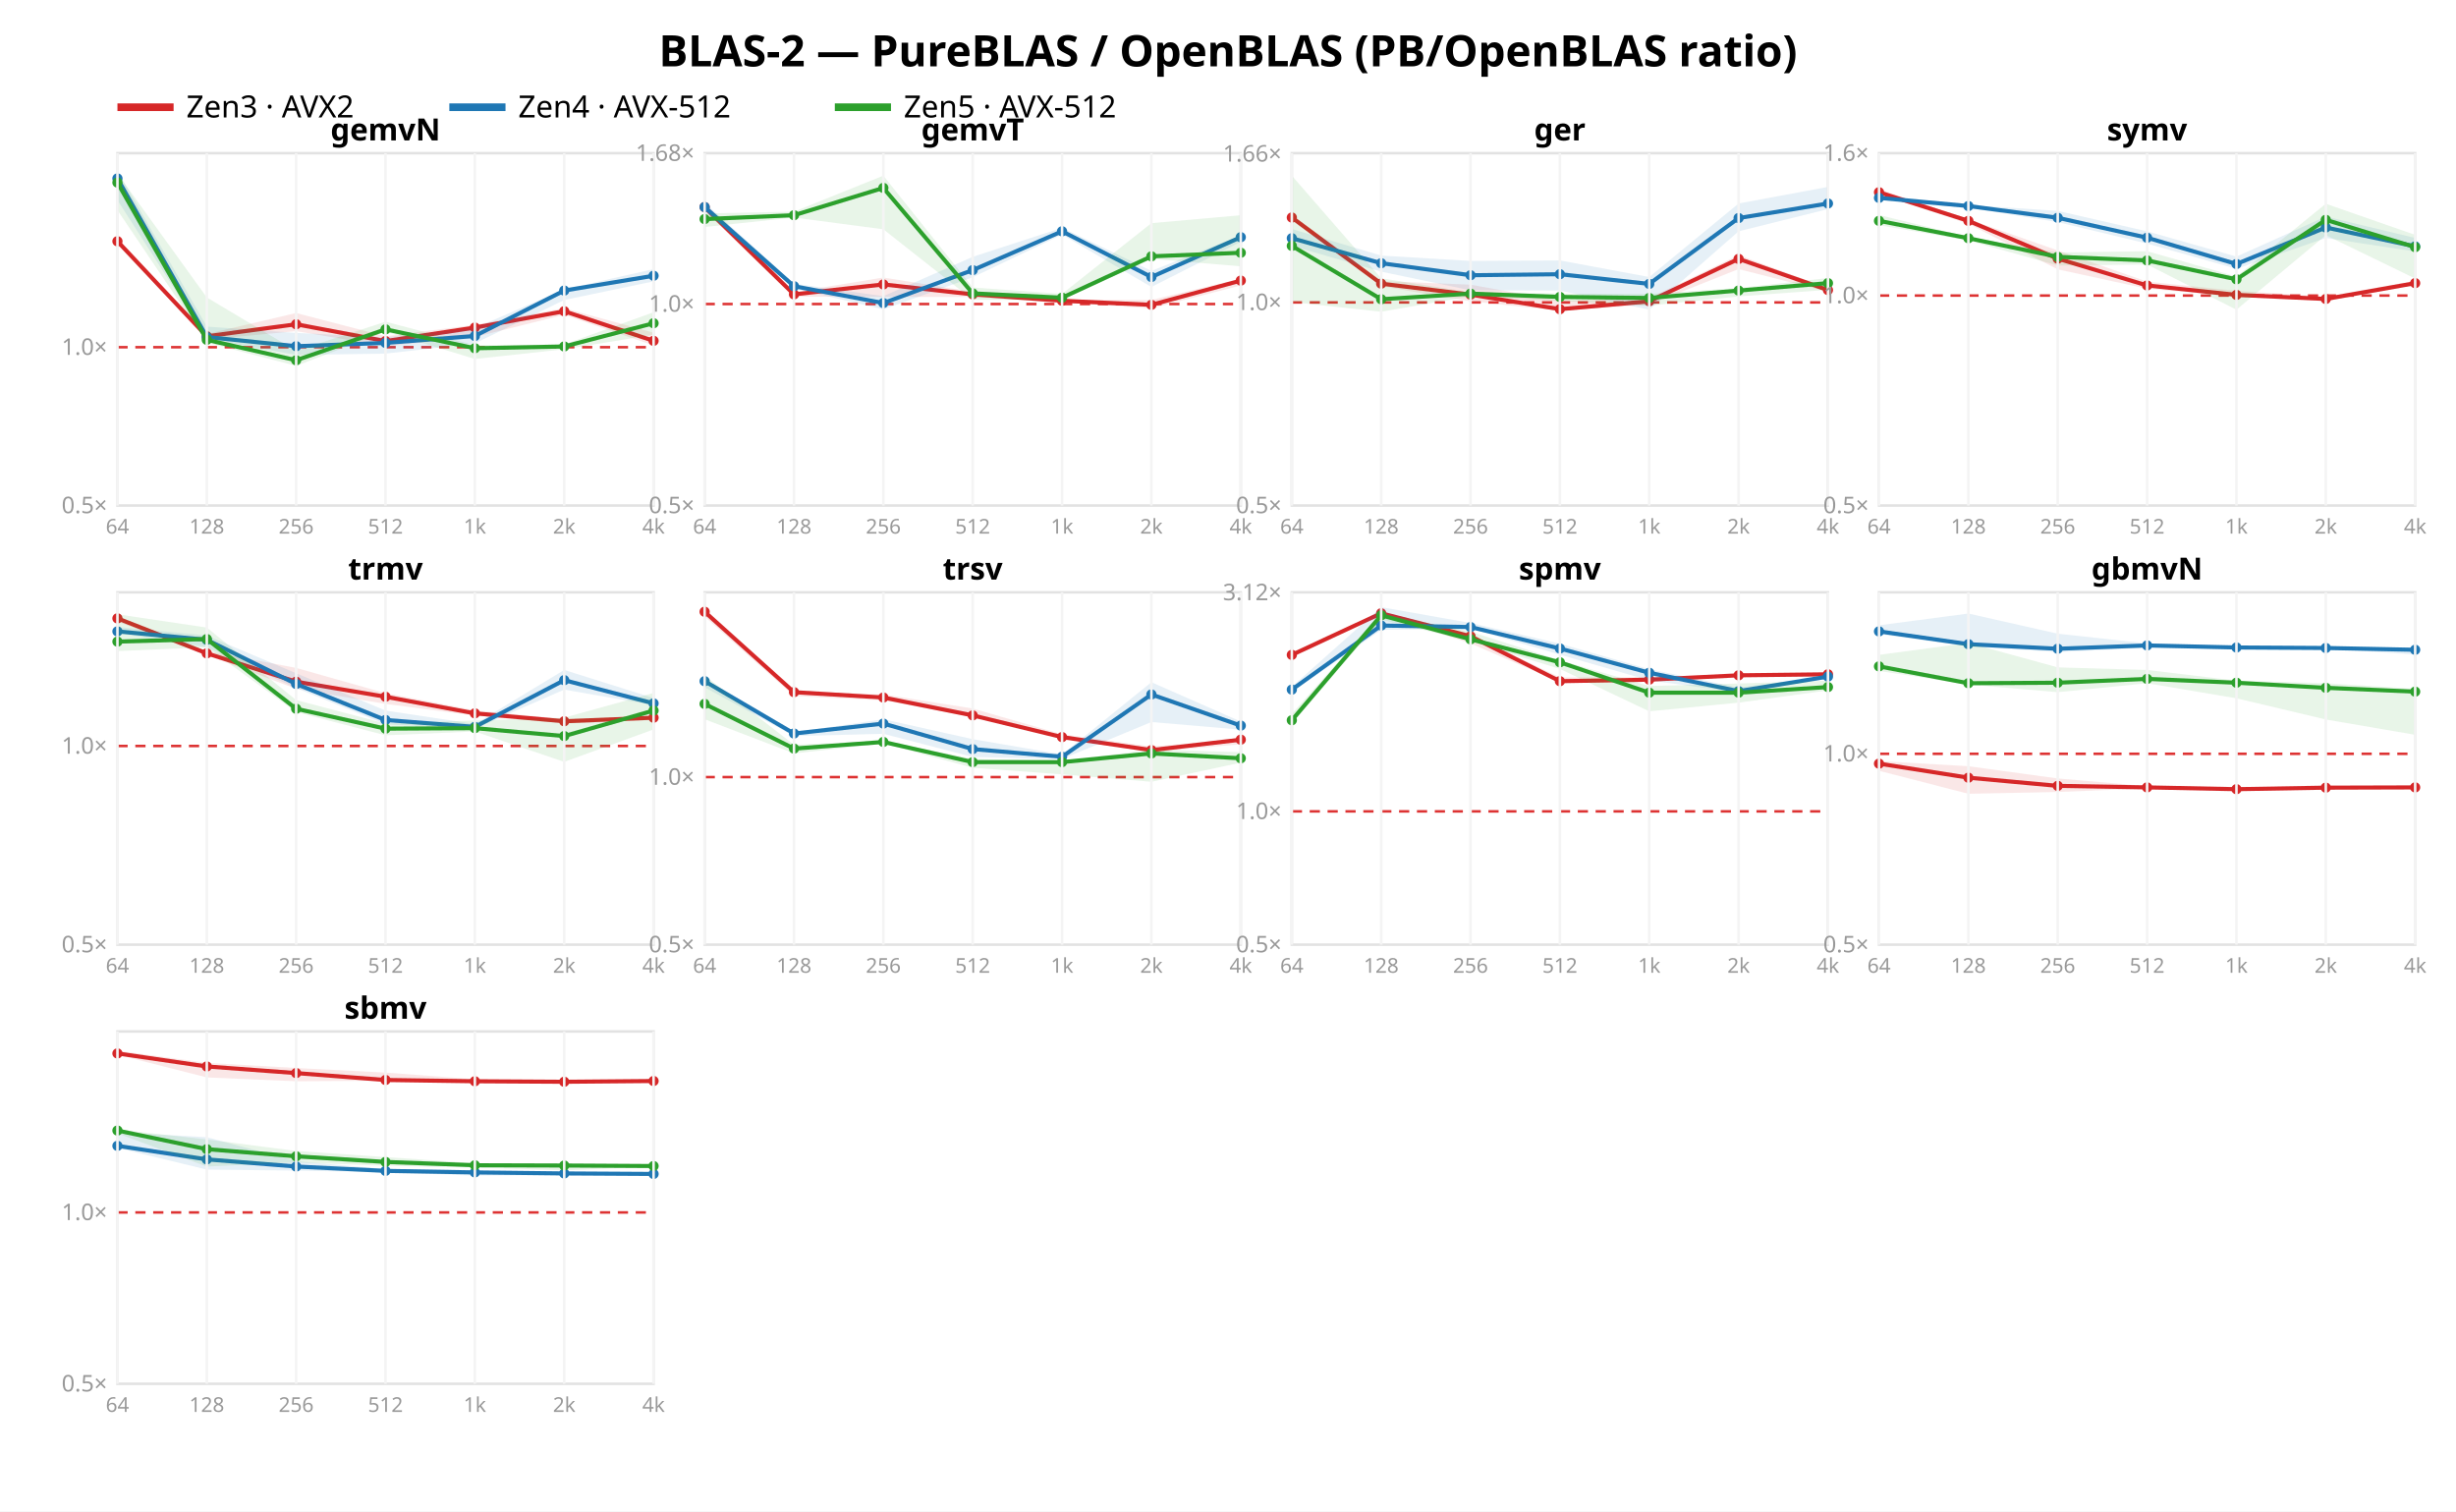
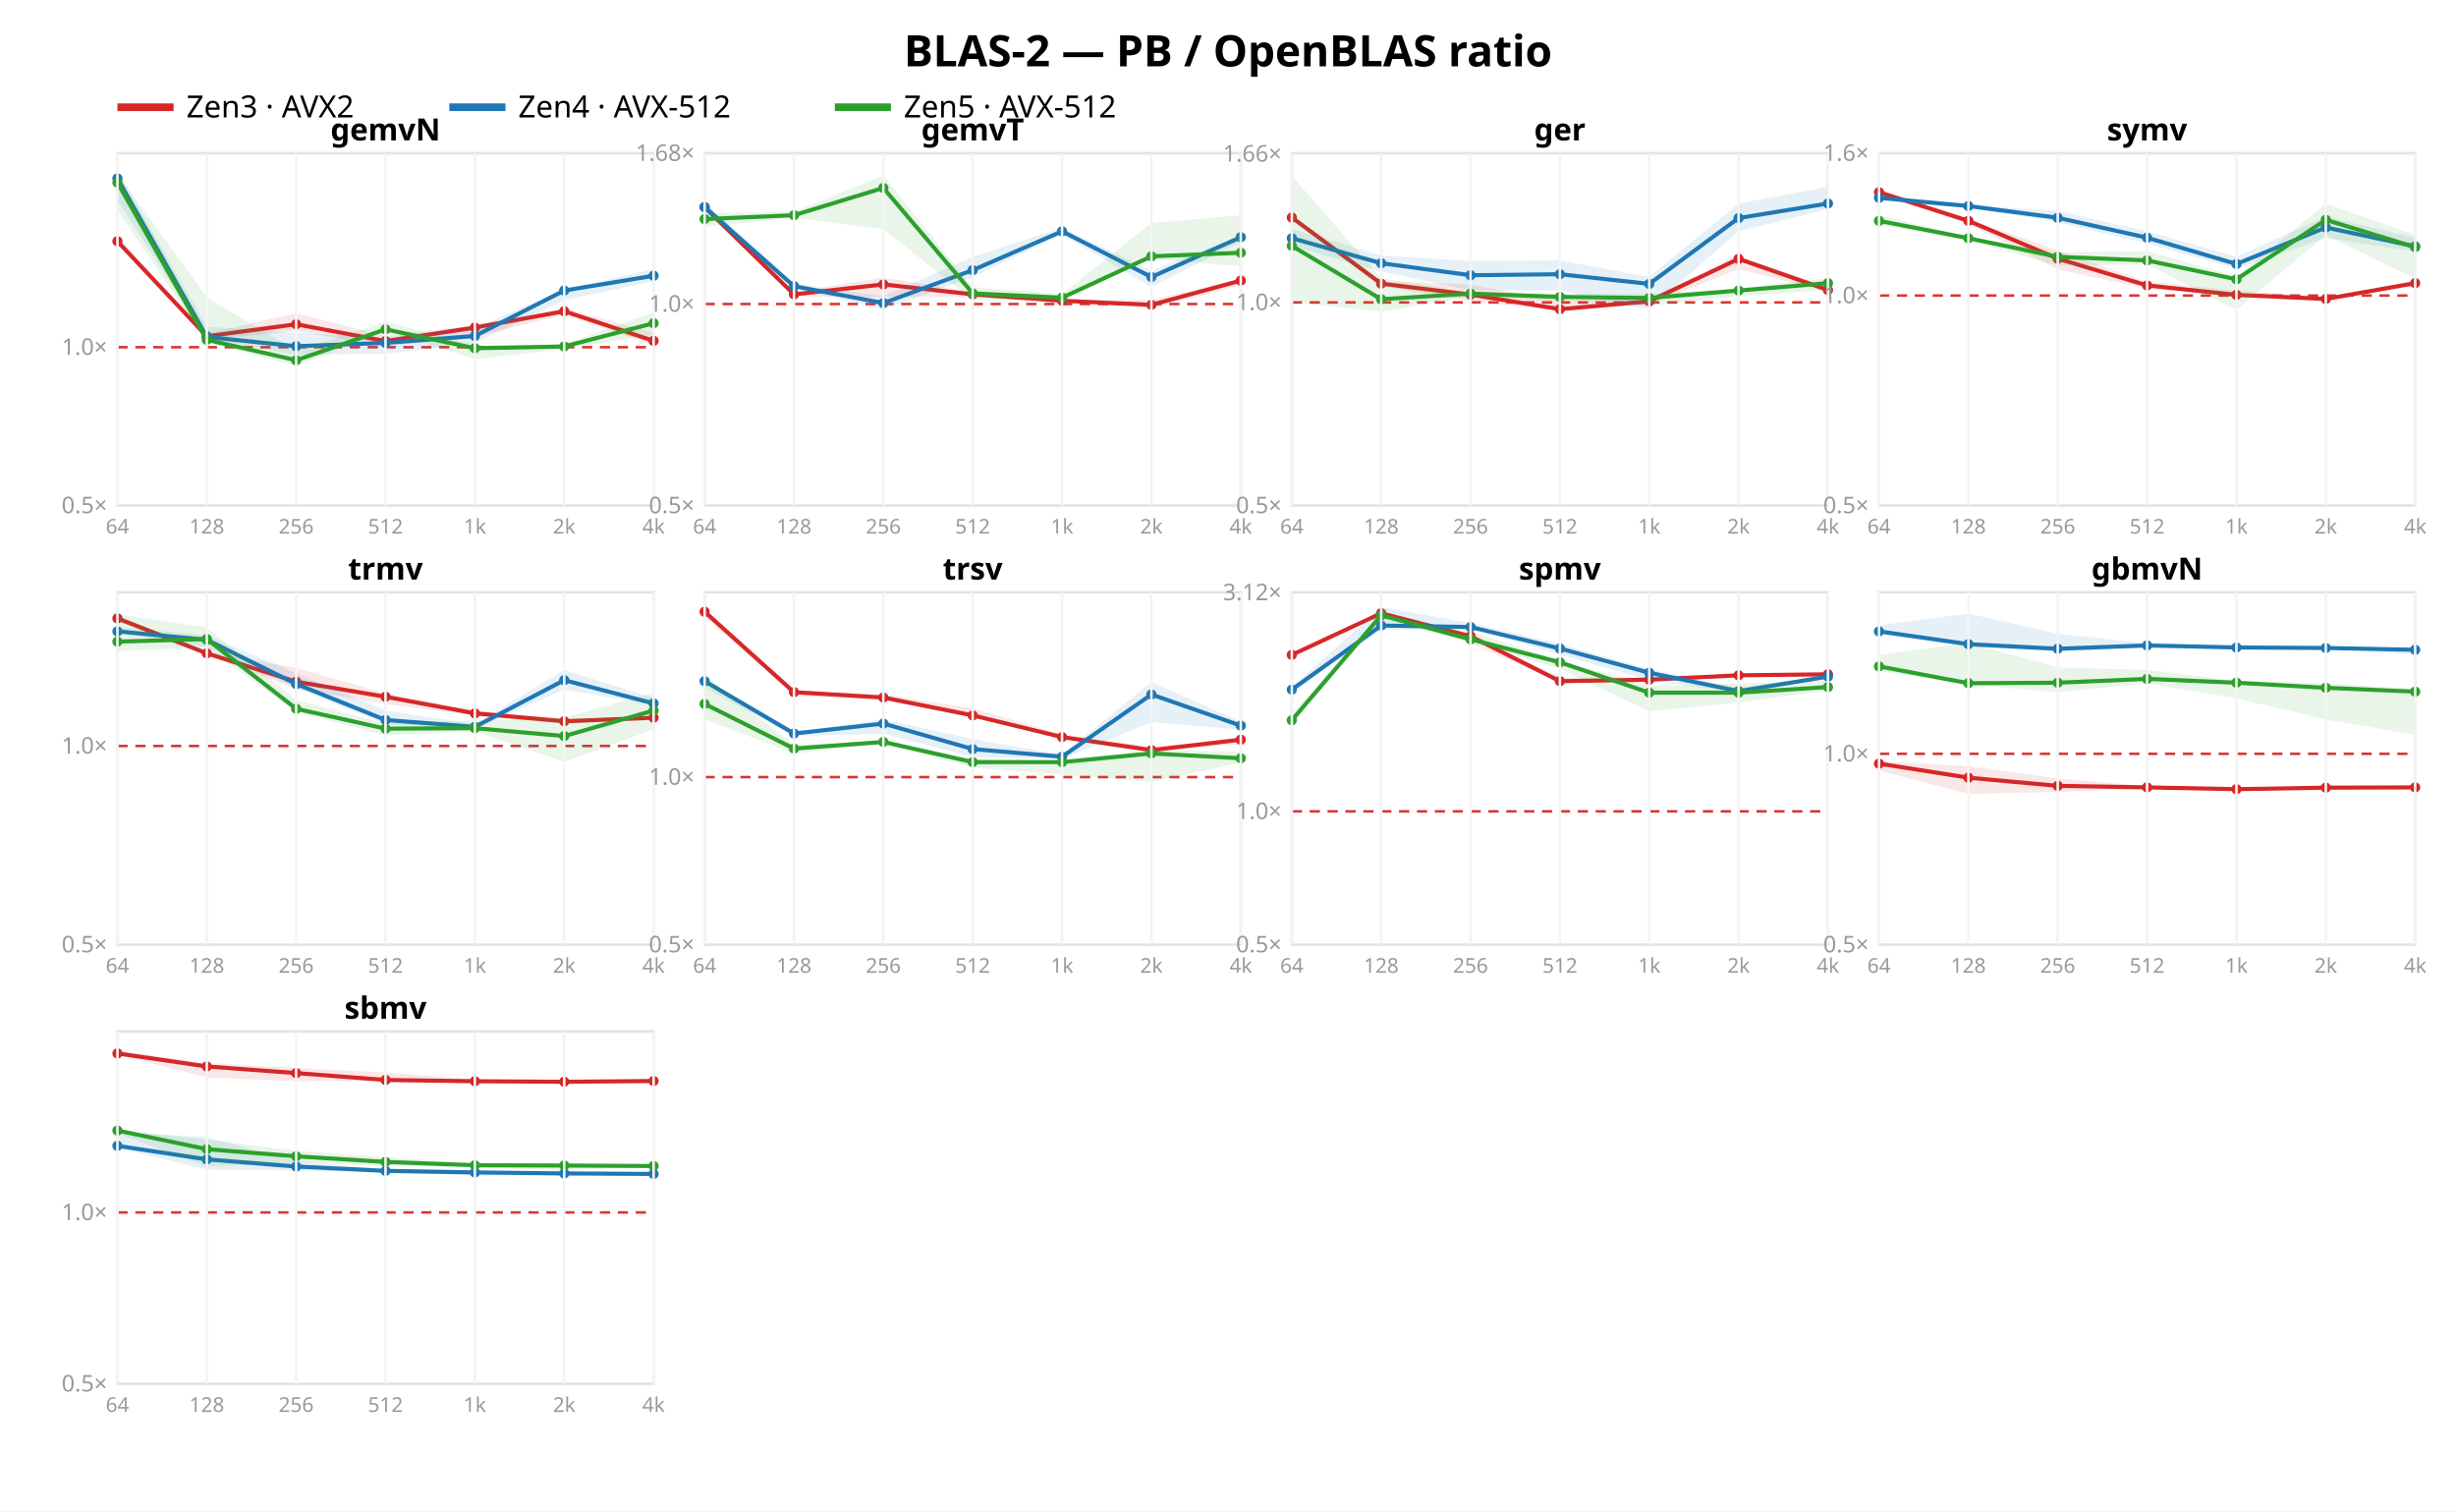
<svg xmlns="http://www.w3.org/2000/svg" width="962" height="592" font-family="sans-serif">
  <rect width="962" height="592" fill="white" />
-   <text x="481.0" y="26" text-anchor="middle" font-size="17" font-weight="bold">BLAS-2 — PureBLAS / OpenBLAS (PB/OpenBLAS ratio)</text>
+   <text x="481.0" y="26" text-anchor="middle" font-size="17" font-weight="bold">BLAS-2 — PB / OpenBLAS ratio</text>
  <line x1="46" y1="42" x2="68" y2="42" stroke="#d62728" stroke-width="3" />
  <text x="73" y="46" font-size="12">Zen3 · AVX2</text>
  <line x1="176" y1="42" x2="198" y2="42" stroke="#1f77b4" stroke-width="3" />
  <text x="203" y="46" font-size="12">Zen4 · AVX-512</text>
  <line x1="327" y1="42" x2="349" y2="42" stroke="#2ca02c" stroke-width="3" />
  <text x="354" y="46" font-size="12">Zen5 · AVX-512</text>
  <rect x="46" y="60" width="210" height="138" fill="none" stroke="#e2e2e2" />
  <line x1="46" y1="135.992" x2="256" y2="135.992" stroke="#d33" stroke-dasharray="4 3" />
  <text x="42" y="201.0" text-anchor="end" font-size="9" fill="#999">0.5×</text>
  <text x="42" y="138.992" text-anchor="end" font-size="9" fill="#999">1.0×</text>
  <polygon points="46.0,93.3 81.0,130.8 116.0,122.6 151.0,131.7 186.0,127.2 221.0,120.7 256.0,130.3 256.0,135.3 221.0,123.3 186.0,132.0 151.0,135.6 116.0,129.7 81.0,133.0 46.0,95.3" fill="#d62728" opacity="0.11" />
  <polyline points="46.0,94.5 81.0,131.7 116.0,127.0 151.0,133.6 186.0,128.3 221.0,121.9 256.0,133.5" fill="none" stroke="#d62728" stroke-width="1.6" />
  <circle cx="46.0" cy="94.5" r="2" fill="#d62728" />
  <circle cx="81.0" cy="131.7" r="2" fill="#d62728" />
  <circle cx="116.0" cy="127.0" r="2" fill="#d62728" />
  <circle cx="151.0" cy="133.6" r="2" fill="#d62728" />
  <circle cx="186.0" cy="128.3" r="2" fill="#d62728" />
  <circle cx="221.0" cy="121.9" r="2" fill="#d62728" />
  <circle cx="256.0" cy="133.5" r="2" fill="#d62728" />
  <polygon points="46.0,66.9 81.0,127.9 116.0,130.4 151.0,132.1 186.0,128.5 221.0,113.3 256.0,105.4 256.0,110.2 221.0,117.5 186.0,134.5 151.0,138.5 116.0,139.0 81.0,132.8 46.0,78.4" fill="#1f77b4" opacity="0.11" />
  <polyline points="46.0,69.9 81.0,132.0 116.0,135.6 151.0,134.3 186.0,131.6 221.0,113.8 256.0,108.0" fill="none" stroke="#1f77b4" stroke-width="1.6" />
  <circle cx="46.0" cy="69.9" r="2" fill="#1f77b4" />
  <circle cx="81.0" cy="132.0" r="2" fill="#1f77b4" />
  <circle cx="116.0" cy="135.6" r="2" fill="#1f77b4" />
  <circle cx="151.0" cy="134.3" r="2" fill="#1f77b4" />
  <circle cx="186.0" cy="131.6" r="2" fill="#1f77b4" />
  <circle cx="221.0" cy="113.8" r="2" fill="#1f77b4" />
  <circle cx="256.0" cy="108.0" r="2" fill="#1f77b4" />
  <polygon points="46.0,68.0 81.0,116.5 116.0,137.4 151.0,126.0 186.0,135.2 221.0,134.9 256.0,122.3 256.0,131.1 221.0,136.8 186.0,140.6 151.0,129.9 116.0,143.3 81.0,134.2 46.0,82.3" fill="#2ca02c" opacity="0.11" />
  <polyline points="46.0,71.5 81.0,133.1 116.0,141.1 151.0,129.0 186.0,136.4 221.0,135.7 256.0,126.6" fill="none" stroke="#2ca02c" stroke-width="1.6" />
  <circle cx="46.0" cy="71.5" r="2" fill="#2ca02c" />
  <circle cx="81.0" cy="133.1" r="2" fill="#2ca02c" />
  <circle cx="116.0" cy="141.1" r="2" fill="#2ca02c" />
  <circle cx="151.0" cy="129.0" r="2" fill="#2ca02c" />
  <circle cx="186.0" cy="136.4" r="2" fill="#2ca02c" />
  <circle cx="221.0" cy="135.7" r="2" fill="#2ca02c" />
  <circle cx="256.0" cy="126.6" r="2" fill="#2ca02c" />
  <text x="151.0" y="55" text-anchor="middle" font-size="12" font-weight="bold">gemvN</text>
  <line x1="46.0" y1="60" x2="46.0" y2="198" stroke="#f4f4f4" />
  <text x="46.0" y="209" text-anchor="middle" font-size="8" fill="#999">64</text>
  <line x1="81.0" y1="60" x2="81.0" y2="198" stroke="#f4f4f4" />
  <text x="81.0" y="209" text-anchor="middle" font-size="8" fill="#999">128</text>
  <line x1="116.0" y1="60" x2="116.0" y2="198" stroke="#f4f4f4" />
  <text x="116.0" y="209" text-anchor="middle" font-size="8" fill="#999">256</text>
  <line x1="151.0" y1="60" x2="151.0" y2="198" stroke="#f4f4f4" />
  <text x="151.0" y="209" text-anchor="middle" font-size="8" fill="#999">512</text>
  <line x1="186.0" y1="60" x2="186.0" y2="198" stroke="#f4f4f4" />
  <text x="186.0" y="209" text-anchor="middle" font-size="8" fill="#999">1k</text>
  <line x1="221.0" y1="60" x2="221.0" y2="198" stroke="#f4f4f4" />
  <text x="221.0" y="209" text-anchor="middle" font-size="8" fill="#999">2k</text>
  <line x1="256.0" y1="60" x2="256.0" y2="198" stroke="#f4f4f4" />
  <text x="256.0" y="209" text-anchor="middle" font-size="8" fill="#999">4k</text>
  <rect x="276" y="60" width="210" height="138" fill="none" stroke="#e2e2e2" />
  <line x1="276" y1="119.08" x2="486" y2="119.08" stroke="#d33" stroke-dasharray="4 3" />
  <text x="272" y="201.0" text-anchor="end" font-size="9" fill="#999">0.5×</text>
  <text x="272" y="122.08" text-anchor="end" font-size="9" fill="#999">1.0×</text>
  <text x="272" y="63.012" text-anchor="end" font-size="9" fill="#999">1.68×</text>
  <polygon points="276.0,80.1 311.0,114.4 346.0,108.7 381.0,114.3 416.0,117.4 451.0,117.5 486.0,109.1 486.0,111.8 451.0,120.8 416.0,118.4 381.0,116.3 346.0,116.3 311.0,116.2 276.0,82.6" fill="#d62728" opacity="0.11" />
  <polyline points="276.0,81.1 311.0,115.3 346.0,111.4 381.0,115.3 416.0,117.8 451.0,119.4 486.0,109.9" fill="none" stroke="#d62728" stroke-width="1.6" />
  <circle cx="276.0" cy="81.1" r="2" fill="#d62728" />
  <circle cx="311.0" cy="115.3" r="2" fill="#d62728" />
  <circle cx="346.0" cy="111.4" r="2" fill="#d62728" />
  <circle cx="381.0" cy="115.3" r="2" fill="#d62728" />
  <circle cx="416.0" cy="117.8" r="2" fill="#d62728" />
  <circle cx="451.0" cy="119.4" r="2" fill="#d62728" />
  <circle cx="486.0" cy="109.9" r="2" fill="#d62728" />
  <polygon points="276.0,79.4 311.0,111.1 346.0,116.0 381.0,100.6 416.0,89.2 451.0,106.1 486.0,92.2 486.0,94.7 451.0,112.4 416.0,91.9 381.0,108.6 346.0,121.2 311.0,112.9 276.0,83.0" fill="#1f77b4" opacity="0.11" />
  <polyline points="276.0,81.1 311.0,112.1 346.0,118.7 381.0,105.8 416.0,90.6 451.0,108.5 486.0,92.9" fill="none" stroke="#1f77b4" stroke-width="1.6" />
  <circle cx="276.0" cy="81.1" r="2" fill="#1f77b4" />
  <circle cx="311.0" cy="112.1" r="2" fill="#1f77b4" />
  <circle cx="346.0" cy="118.7" r="2" fill="#1f77b4" />
  <circle cx="381.0" cy="105.8" r="2" fill="#1f77b4" />
  <circle cx="416.0" cy="90.6" r="2" fill="#1f77b4" />
  <circle cx="451.0" cy="108.5" r="2" fill="#1f77b4" />
  <circle cx="486.0" cy="92.9" r="2" fill="#1f77b4" />
  <polygon points="276.0,83.6 311.0,82.9 346.0,68.8 381.0,112.6 416.0,115.1 451.0,87.4 486.0,84.3 486.0,104.3 451.0,101.4 416.0,117.5 381.0,117.4 346.0,89.8 311.0,85.2 276.0,88.9" fill="#2ca02c" opacity="0.11" />
  <polyline points="276.0,85.8 311.0,84.3 346.0,73.6 381.0,114.9 416.0,116.6 451.0,100.4 486.0,99.0" fill="none" stroke="#2ca02c" stroke-width="1.6" />
  <circle cx="276.0" cy="85.8" r="2" fill="#2ca02c" />
  <circle cx="311.0" cy="84.3" r="2" fill="#2ca02c" />
  <circle cx="346.0" cy="73.6" r="2" fill="#2ca02c" />
  <circle cx="381.0" cy="114.9" r="2" fill="#2ca02c" />
  <circle cx="416.0" cy="116.6" r="2" fill="#2ca02c" />
  <circle cx="451.0" cy="100.4" r="2" fill="#2ca02c" />
  <circle cx="486.0" cy="99.0" r="2" fill="#2ca02c" />
  <text x="381.0" y="55" text-anchor="middle" font-size="12" font-weight="bold">gemvT</text>
  <line x1="276.0" y1="60" x2="276.0" y2="198" stroke="#f4f4f4" />
  <text x="276.0" y="209" text-anchor="middle" font-size="8" fill="#999">64</text>
  <line x1="311.0" y1="60" x2="311.0" y2="198" stroke="#f4f4f4" />
  <text x="311.0" y="209" text-anchor="middle" font-size="8" fill="#999">128</text>
  <line x1="346.0" y1="60" x2="346.0" y2="198" stroke="#f4f4f4" />
  <text x="346.0" y="209" text-anchor="middle" font-size="8" fill="#999">256</text>
  <line x1="381.0" y1="60" x2="381.0" y2="198" stroke="#f4f4f4" />
  <text x="381.0" y="209" text-anchor="middle" font-size="8" fill="#999">512</text>
  <line x1="416.0" y1="60" x2="416.0" y2="198" stroke="#f4f4f4" />
  <text x="416.0" y="209" text-anchor="middle" font-size="8" fill="#999">1k</text>
  <line x1="451.0" y1="60" x2="451.0" y2="198" stroke="#f4f4f4" />
  <text x="451.0" y="209" text-anchor="middle" font-size="8" fill="#999">2k</text>
  <line x1="486.0" y1="60" x2="486.0" y2="198" stroke="#f4f4f4" />
  <text x="486.0" y="209" text-anchor="middle" font-size="8" fill="#999">4k</text>
  <rect x="506" y="60" width="210" height="138" fill="none" stroke="#e2e2e2" />
  <line x1="506" y1="118.452" x2="716" y2="118.452" stroke="#d33" stroke-dasharray="4 3" />
  <text x="502" y="201.0" text-anchor="end" font-size="9" fill="#999">0.5×</text>
  <text x="502" y="121.452" text-anchor="end" font-size="9" fill="#999">1.0×</text>
  <text x="502" y="63.287" text-anchor="end" font-size="9" fill="#999">1.66×</text>
  <polygon points="506.0,84.1 541.0,110.1 576.0,111.5 611.0,117.8 646.0,116.8 681.0,99.9 716.0,112.8 716.0,114.3 681.0,105.4 646.0,119.3 611.0,121.7 576.0,118.0 541.0,112.1 506.0,85.9" fill="#d62728" opacity="0.11" />
  <polyline points="506.0,85.2 541.0,111.1 576.0,115.4 611.0,121.1 646.0,118.0 681.0,101.4 716.0,113.6" fill="none" stroke="#d62728" stroke-width="1.6" />
  <circle cx="506.0" cy="85.2" r="2" fill="#d62728" />
  <circle cx="541.0" cy="111.1" r="2" fill="#d62728" />
  <circle cx="576.0" cy="115.4" r="2" fill="#d62728" />
  <circle cx="611.0" cy="121.1" r="2" fill="#d62728" />
  <circle cx="646.0" cy="118.0" r="2" fill="#d62728" />
  <circle cx="681.0" cy="101.4" r="2" fill="#d62728" />
  <circle cx="716.0" cy="113.6" r="2" fill="#d62728" />
  <polygon points="506.0,89.7 541.0,100.1 576.0,102.2 611.0,102.0 646.0,108.5 681.0,79.7 716.0,73.2 716.0,81.9 681.0,90.6 646.0,121.3 611.0,113.8 576.0,113.7 541.0,106.4 506.0,96.3" fill="#1f77b4" opacity="0.11" />
  <polyline points="506.0,93.3 541.0,103.1 576.0,107.8 611.0,107.4 646.0,111.2 681.0,85.4 716.0,79.7" fill="none" stroke="#1f77b4" stroke-width="1.6" />
  <circle cx="506.0" cy="93.3" r="2" fill="#1f77b4" />
  <circle cx="541.0" cy="103.1" r="2" fill="#1f77b4" />
  <circle cx="576.0" cy="107.8" r="2" fill="#1f77b4" />
  <circle cx="611.0" cy="107.4" r="2" fill="#1f77b4" />
  <circle cx="646.0" cy="111.2" r="2" fill="#1f77b4" />
  <circle cx="681.0" cy="85.4" r="2" fill="#1f77b4" />
  <circle cx="716.0" cy="79.7" r="2" fill="#1f77b4" />
  <polygon points="506.0,68.8 541.0,109.0 576.0,114.5 611.0,115.0 646.0,115.1 681.0,112.8 716.0,108.9 716.0,113.5 681.0,116.1 646.0,119.7 611.0,117.9 576.0,116.0 541.0,122.1 506.0,118.3" fill="#2ca02c" opacity="0.11" />
  <polyline points="506.0,96.3 541.0,117.2 576.0,115.0 611.0,116.3 646.0,116.7 681.0,113.8 716.0,110.9" fill="none" stroke="#2ca02c" stroke-width="1.6" />
  <circle cx="506.0" cy="96.3" r="2" fill="#2ca02c" />
  <circle cx="541.0" cy="117.2" r="2" fill="#2ca02c" />
  <circle cx="576.0" cy="115.0" r="2" fill="#2ca02c" />
  <circle cx="611.0" cy="116.3" r="2" fill="#2ca02c" />
  <circle cx="646.0" cy="116.7" r="2" fill="#2ca02c" />
  <circle cx="681.0" cy="113.8" r="2" fill="#2ca02c" />
  <circle cx="716.0" cy="110.9" r="2" fill="#2ca02c" />
  <text x="611.0" y="55" text-anchor="middle" font-size="12" font-weight="bold">ger</text>
  <line x1="506.0" y1="60" x2="506.0" y2="198" stroke="#f4f4f4" />
  <text x="506.0" y="209" text-anchor="middle" font-size="8" fill="#999">64</text>
  <line x1="541.0" y1="60" x2="541.0" y2="198" stroke="#f4f4f4" />
  <text x="541.0" y="209" text-anchor="middle" font-size="8" fill="#999">128</text>
  <line x1="576.0" y1="60" x2="576.0" y2="198" stroke="#f4f4f4" />
  <text x="576.0" y="209" text-anchor="middle" font-size="8" fill="#999">256</text>
  <line x1="611.0" y1="60" x2="611.0" y2="198" stroke="#f4f4f4" />
  <text x="611.0" y="209" text-anchor="middle" font-size="8" fill="#999">512</text>
  <line x1="646.0" y1="60" x2="646.0" y2="198" stroke="#f4f4f4" />
  <text x="646.0" y="209" text-anchor="middle" font-size="8" fill="#999">1k</text>
  <line x1="681.0" y1="60" x2="681.0" y2="198" stroke="#f4f4f4" />
  <text x="681.0" y="209" text-anchor="middle" font-size="8" fill="#999">2k</text>
  <line x1="716.0" y1="60" x2="716.0" y2="198" stroke="#f4f4f4" />
  <text x="716.0" y="209" text-anchor="middle" font-size="8" fill="#999">4k</text>
  <rect x="736" y="60" width="210" height="138" fill="none" stroke="#e2e2e2" />
  <line x1="736" y1="115.763" x2="946" y2="115.763" stroke="#d33" stroke-dasharray="4 3" />
  <text x="732" y="201.0" text-anchor="end" font-size="9" fill="#999">0.5×</text>
  <text x="732" y="118.763" text-anchor="end" font-size="9" fill="#999">1.0×</text>
  <text x="732" y="63.0" text-anchor="end" font-size="9" fill="#999">1.6×</text>
  <polygon points="736.0,74.1 771.0,85.8 806.0,98.1 841.0,110.3 876.0,113.9 911.0,116.2 946.0,109.9 946.0,111.4 911.0,117.8 876.0,116.1 841.0,113.1 806.0,105.5 771.0,87.7 736.0,76.0" fill="#d62728" opacity="0.11" />
  <polyline points="736.0,75.3 771.0,86.5 806.0,101.3 841.0,111.8 876.0,115.5 911.0,117.1 946.0,110.9" fill="none" stroke="#d62728" stroke-width="1.6" />
  <circle cx="736.0" cy="75.3" r="2" fill="#d62728" />
  <circle cx="771.0" cy="86.5" r="2" fill="#d62728" />
  <circle cx="806.0" cy="101.3" r="2" fill="#d62728" />
  <circle cx="841.0" cy="111.8" r="2" fill="#d62728" />
  <circle cx="876.0" cy="115.5" r="2" fill="#d62728" />
  <circle cx="911.0" cy="117.1" r="2" fill="#d62728" />
  <circle cx="946.0" cy="110.9" r="2" fill="#d62728" />
  <polygon points="736.0,77.0 771.0,80.3 806.0,82.6 841.0,90.6 876.0,100.5 911.0,84.8 946.0,93.2 946.0,98.5 911.0,93.2 876.0,105.3 841.0,95.4 806.0,87.0 771.0,81.4 736.0,78.3" fill="#1f77b4" opacity="0.11" />
  <polyline points="736.0,77.5 771.0,80.7 806.0,85.3 841.0,93.1 876.0,103.4 911.0,89.1 946.0,96.5" fill="none" stroke="#1f77b4" stroke-width="1.6" />
  <circle cx="736.0" cy="77.5" r="2" fill="#1f77b4" />
  <circle cx="771.0" cy="80.7" r="2" fill="#1f77b4" />
  <circle cx="806.0" cy="85.3" r="2" fill="#1f77b4" />
  <circle cx="841.0" cy="93.1" r="2" fill="#1f77b4" />
  <circle cx="876.0" cy="103.4" r="2" fill="#1f77b4" />
  <circle cx="911.0" cy="89.1" r="2" fill="#1f77b4" />
  <circle cx="946.0" cy="96.5" r="2" fill="#1f77b4" />
  <polygon points="736.0,84.2 771.0,92.8 806.0,98.9 841.0,98.4 876.0,108.3 911.0,79.8 946.0,92.0 946.0,109.1 911.0,92.1 876.0,121.3 841.0,103.6 806.0,104.0 771.0,94.2 736.0,88.2" fill="#2ca02c" opacity="0.11" />
  <polyline points="736.0,86.5 771.0,93.3 806.0,100.6 841.0,102.0 876.0,109.4 911.0,86.1 946.0,96.8" fill="none" stroke="#2ca02c" stroke-width="1.6" />
  <circle cx="736.0" cy="86.5" r="2" fill="#2ca02c" />
  <circle cx="771.0" cy="93.3" r="2" fill="#2ca02c" />
  <circle cx="806.0" cy="100.6" r="2" fill="#2ca02c" />
  <circle cx="841.0" cy="102.0" r="2" fill="#2ca02c" />
  <circle cx="876.0" cy="109.4" r="2" fill="#2ca02c" />
  <circle cx="911.0" cy="86.1" r="2" fill="#2ca02c" />
  <circle cx="946.0" cy="96.8" r="2" fill="#2ca02c" />
  <text x="841.0" y="55" text-anchor="middle" font-size="12" font-weight="bold">symv</text>
  <line x1="736.0" y1="60" x2="736.0" y2="198" stroke="#f4f4f4" />
  <text x="736.0" y="209" text-anchor="middle" font-size="8" fill="#999">64</text>
  <line x1="771.0" y1="60" x2="771.0" y2="198" stroke="#f4f4f4" />
  <text x="771.0" y="209" text-anchor="middle" font-size="8" fill="#999">128</text>
  <line x1="806.0" y1="60" x2="806.0" y2="198" stroke="#f4f4f4" />
  <text x="806.0" y="209" text-anchor="middle" font-size="8" fill="#999">256</text>
  <line x1="841.0" y1="60" x2="841.0" y2="198" stroke="#f4f4f4" />
  <text x="841.0" y="209" text-anchor="middle" font-size="8" fill="#999">512</text>
  <line x1="876.0" y1="60" x2="876.0" y2="198" stroke="#f4f4f4" />
  <text x="876.0" y="209" text-anchor="middle" font-size="8" fill="#999">1k</text>
  <line x1="911.0" y1="60" x2="911.0" y2="198" stroke="#f4f4f4" />
  <text x="911.0" y="209" text-anchor="middle" font-size="8" fill="#999">2k</text>
  <line x1="946.0" y1="60" x2="946.0" y2="198" stroke="#f4f4f4" />
  <text x="946.0" y="209" text-anchor="middle" font-size="8" fill="#999">4k</text>
  <rect x="46" y="232" width="210" height="138" fill="none" stroke="#e2e2e2" />
  <line x1="46" y1="292.182" x2="256" y2="292.182" stroke="#d33" stroke-dasharray="4 3" />
  <text x="42" y="373.0" text-anchor="end" font-size="9" fill="#999">0.5×</text>
  <text x="42" y="295.182" text-anchor="end" font-size="9" fill="#999">1.0×</text>
  <polygon points="46.0,241.7 81.0,255.0 116.0,261.6 151.0,271.5 186.0,278.2 221.0,281.6 256.0,280.8 256.0,282.0 221.0,283.4 186.0,280.3 151.0,275.7 116.0,269.8 81.0,256.6 46.0,243.5" fill="#d62728" opacity="0.11" />
  <polyline points="46.0,242.2 81.0,255.9 116.0,267.0 151.0,272.9 186.0,279.4 221.0,282.5 256.0,281.1" fill="none" stroke="#d62728" stroke-width="1.6" />
  <circle cx="46.0" cy="242.2" r="2" fill="#d62728" />
  <circle cx="81.0" cy="255.9" r="2" fill="#d62728" />
  <circle cx="116.0" cy="267.0" r="2" fill="#d62728" />
  <circle cx="151.0" cy="272.9" r="2" fill="#d62728" />
  <circle cx="186.0" cy="279.4" r="2" fill="#d62728" />
  <circle cx="221.0" cy="282.5" r="2" fill="#d62728" />
  <circle cx="256.0" cy="281.1" r="2" fill="#d62728" />
  <polygon points="46.0,245.6 81.0,248.9 116.0,263.7 151.0,278.3 186.0,283.6 221.0,262.4 256.0,273.4 256.0,276.2 221.0,270.1 186.0,285.4 151.0,283.7 116.0,269.5 81.0,253.5 46.0,248.0" fill="#1f77b4" opacity="0.11" />
  <polyline points="46.0,247.3 81.0,250.6 116.0,267.9 151.0,282.0 186.0,284.7 221.0,266.4 256.0,275.5" fill="none" stroke="#1f77b4" stroke-width="1.6" />
  <circle cx="46.0" cy="247.3" r="2" fill="#1f77b4" />
  <circle cx="81.0" cy="250.6" r="2" fill="#1f77b4" />
  <circle cx="116.0" cy="267.9" r="2" fill="#1f77b4" />
  <circle cx="151.0" cy="282.0" r="2" fill="#1f77b4" />
  <circle cx="186.0" cy="284.7" r="2" fill="#1f77b4" />
  <circle cx="221.0" cy="266.4" r="2" fill="#1f77b4" />
  <circle cx="256.0" cy="275.5" r="2" fill="#1f77b4" />
  <polygon points="46.0,240.6 81.0,245.8 116.0,274.2 151.0,283.4 186.0,282.2 221.0,281.1 256.0,271.4 256.0,285.7 221.0,298.4 186.0,286.5 151.0,288.0 116.0,278.9 81.0,253.5 46.0,255.0" fill="#2ca02c" opacity="0.11" />
  <polyline points="46.0,251.3 81.0,250.3 116.0,277.6 151.0,285.4 186.0,285.2 221.0,288.3 256.0,278.3" fill="none" stroke="#2ca02c" stroke-width="1.6" />
  <circle cx="46.0" cy="251.3" r="2" fill="#2ca02c" />
  <circle cx="81.0" cy="250.3" r="2" fill="#2ca02c" />
  <circle cx="116.0" cy="277.6" r="2" fill="#2ca02c" />
  <circle cx="151.0" cy="285.4" r="2" fill="#2ca02c" />
  <circle cx="186.0" cy="285.2" r="2" fill="#2ca02c" />
  <circle cx="221.0" cy="288.3" r="2" fill="#2ca02c" />
  <circle cx="256.0" cy="278.3" r="2" fill="#2ca02c" />
  <text x="151.0" y="227" text-anchor="middle" font-size="12" font-weight="bold">trmv</text>
  <line x1="46.0" y1="232" x2="46.0" y2="370" stroke="#f4f4f4" />
  <text x="46.0" y="381" text-anchor="middle" font-size="8" fill="#999">64</text>
  <line x1="81.0" y1="232" x2="81.0" y2="370" stroke="#f4f4f4" />
  <text x="81.0" y="381" text-anchor="middle" font-size="8" fill="#999">128</text>
  <line x1="116.0" y1="232" x2="116.0" y2="370" stroke="#f4f4f4" />
  <text x="116.0" y="381" text-anchor="middle" font-size="8" fill="#999">256</text>
  <line x1="151.0" y1="232" x2="151.0" y2="370" stroke="#f4f4f4" />
  <text x="151.0" y="381" text-anchor="middle" font-size="8" fill="#999">512</text>
  <line x1="186.0" y1="232" x2="186.0" y2="370" stroke="#f4f4f4" />
  <text x="186.0" y="381" text-anchor="middle" font-size="8" fill="#999">1k</text>
  <line x1="221.0" y1="232" x2="221.0" y2="370" stroke="#f4f4f4" />
  <text x="221.0" y="381" text-anchor="middle" font-size="8" fill="#999">2k</text>
  <line x1="256.0" y1="232" x2="256.0" y2="370" stroke="#f4f4f4" />
  <text x="256.0" y="381" text-anchor="middle" font-size="8" fill="#999">4k</text>
  <rect x="276" y="232" width="210" height="138" fill="none" stroke="#e2e2e2" />
  <line x1="276" y1="304.367" x2="486" y2="304.367" stroke="#d33" stroke-dasharray="4 3" />
  <text x="272" y="373.0" text-anchor="end" font-size="9" fill="#999">0.5×</text>
  <text x="272" y="307.367" text-anchor="end" font-size="9" fill="#999">1.0×</text>
  <polygon points="276.0,239.3 311.0,270.7 346.0,272.0 381.0,277.5 416.0,287.6 451.0,292.4 486.0,289.5 486.0,291.5 451.0,294.5 416.0,289.2 381.0,280.8 346.0,274.3 311.0,272.6 276.0,241.5" fill="#d62728" opacity="0.11" />
  <polyline points="276.0,239.6 311.0,271.1 346.0,273.2 381.0,280.2 416.0,288.7 451.0,293.8 486.0,289.7" fill="none" stroke="#d62728" stroke-width="1.6" />
  <circle cx="276.0" cy="239.6" r="2" fill="#d62728" />
  <circle cx="311.0" cy="271.1" r="2" fill="#d62728" />
  <circle cx="346.0" cy="273.2" r="2" fill="#d62728" />
  <circle cx="381.0" cy="280.2" r="2" fill="#d62728" />
  <circle cx="416.0" cy="288.7" r="2" fill="#d62728" />
  <circle cx="451.0" cy="293.8" r="2" fill="#d62728" />
  <circle cx="486.0" cy="289.7" r="2" fill="#d62728" />
  <polygon points="276.0,266.2 311.0,286.8 346.0,281.7 381.0,289.5 416.0,295.5 451.0,267.2 486.0,282.6 486.0,285.8 451.0,282.8 416.0,297.3 381.0,296.5 346.0,287.4 311.0,288.3 276.0,269.2" fill="#1f77b4" opacity="0.11" />
  <polyline points="276.0,266.8 311.0,287.3 346.0,283.4 381.0,293.4 416.0,296.4 451.0,272.0 486.0,284.2" fill="none" stroke="#1f77b4" stroke-width="1.6" />
  <circle cx="276.0" cy="266.8" r="2" fill="#1f77b4" />
  <circle cx="311.0" cy="287.3" r="2" fill="#1f77b4" />
  <circle cx="346.0" cy="283.4" r="2" fill="#1f77b4" />
  <circle cx="381.0" cy="293.4" r="2" fill="#1f77b4" />
  <circle cx="416.0" cy="296.4" r="2" fill="#1f77b4" />
  <circle cx="451.0" cy="272.0" r="2" fill="#1f77b4" />
  <circle cx="486.0" cy="284.2" r="2" fill="#1f77b4" />
  <polygon points="276.0,264.6 311.0,291.7 346.0,290.1 381.0,297.2 416.0,298.0 451.0,293.6 486.0,294.6 486.0,298.7 451.0,306.2 416.0,303.3 381.0,300.7 346.0,291.2 311.0,295.1 276.0,281.7" fill="#2ca02c" opacity="0.11" />
  <polyline points="276.0,275.7 311.0,293.2 346.0,290.6 381.0,298.5 416.0,298.5 451.0,295.1 486.0,297.0" fill="none" stroke="#2ca02c" stroke-width="1.6" />
  <circle cx="276.0" cy="275.7" r="2" fill="#2ca02c" />
  <circle cx="311.0" cy="293.2" r="2" fill="#2ca02c" />
  <circle cx="346.0" cy="290.6" r="2" fill="#2ca02c" />
  <circle cx="381.0" cy="298.5" r="2" fill="#2ca02c" />
  <circle cx="416.0" cy="298.5" r="2" fill="#2ca02c" />
  <circle cx="451.0" cy="295.1" r="2" fill="#2ca02c" />
  <circle cx="486.0" cy="297.0" r="2" fill="#2ca02c" />
  <text x="381.0" y="227" text-anchor="middle" font-size="12" font-weight="bold">trsv</text>
  <line x1="276.0" y1="232" x2="276.0" y2="370" stroke="#f4f4f4" />
  <text x="276.0" y="381" text-anchor="middle" font-size="8" fill="#999">64</text>
  <line x1="311.0" y1="232" x2="311.0" y2="370" stroke="#f4f4f4" />
  <text x="311.0" y="381" text-anchor="middle" font-size="8" fill="#999">128</text>
  <line x1="346.0" y1="232" x2="346.0" y2="370" stroke="#f4f4f4" />
  <text x="346.0" y="381" text-anchor="middle" font-size="8" fill="#999">256</text>
  <line x1="381.0" y1="232" x2="381.0" y2="370" stroke="#f4f4f4" />
  <text x="381.0" y="381" text-anchor="middle" font-size="8" fill="#999">512</text>
  <line x1="416.0" y1="232" x2="416.0" y2="370" stroke="#f4f4f4" />
  <text x="416.0" y="381" text-anchor="middle" font-size="8" fill="#999">1k</text>
  <line x1="451.0" y1="232" x2="451.0" y2="370" stroke="#f4f4f4" />
  <text x="451.0" y="381" text-anchor="middle" font-size="8" fill="#999">2k</text>
  <line x1="486.0" y1="232" x2="486.0" y2="370" stroke="#f4f4f4" />
  <text x="486.0" y="381" text-anchor="middle" font-size="8" fill="#999">4k</text>
  <rect x="506" y="232" width="210" height="138" fill="none" stroke="#e2e2e2" />
  <line x1="506" y1="317.792" x2="716" y2="317.792" stroke="#d33" stroke-dasharray="4 3" />
  <text x="502" y="373.0" text-anchor="end" font-size="9" fill="#999">0.5×</text>
  <text x="502" y="320.792" text-anchor="end" font-size="9" fill="#999">1.0×</text>
  <text x="502" y="235.089" text-anchor="end" font-size="9" fill="#999">3.12×</text>
  <polygon points="506.0,255.6 541.0,239.6 576.0,248.5 611.0,265.3 646.0,265.3 681.0,264.0 716.0,264.0 716.0,265.1 681.0,264.7 646.0,267.1 611.0,267.2 576.0,252.0 541.0,240.7 506.0,257.1" fill="#d62728" opacity="0.11" />
  <polyline points="506.0,256.5 541.0,240.2 576.0,249.2 611.0,266.8 646.0,266.2 681.0,264.5 716.0,264.1" fill="none" stroke="#d62728" stroke-width="1.6" />
  <circle cx="506.0" cy="256.5" r="2" fill="#d62728" />
  <circle cx="541.0" cy="240.2" r="2" fill="#d62728" />
  <circle cx="576.0" cy="249.2" r="2" fill="#d62728" />
  <circle cx="611.0" cy="266.8" r="2" fill="#d62728" />
  <circle cx="646.0" cy="266.2" r="2" fill="#d62728" />
  <circle cx="681.0" cy="264.5" r="2" fill="#d62728" />
  <circle cx="716.0" cy="264.1" r="2" fill="#d62728" />
  <polygon points="506.0,269.0 541.0,237.8 576.0,244.0 611.0,252.1 646.0,262.1 681.0,269.3 716.0,264.8 716.0,265.6 681.0,271.2 646.0,266.5 611.0,256.4 576.0,246.2 541.0,246.7 506.0,271.0" fill="#1f77b4" opacity="0.11" />
  <polyline points="506.0,270.1 541.0,245.0 576.0,245.6 611.0,254.0 646.0,263.5 681.0,270.7 716.0,265.0" fill="none" stroke="#1f77b4" stroke-width="1.6" />
  <circle cx="506.0" cy="270.1" r="2" fill="#1f77b4" />
  <circle cx="541.0" cy="245.0" r="2" fill="#1f77b4" />
  <circle cx="576.0" cy="245.6" r="2" fill="#1f77b4" />
  <circle cx="611.0" cy="254.0" r="2" fill="#1f77b4" />
  <circle cx="646.0" cy="263.5" r="2" fill="#1f77b4" />
  <circle cx="681.0" cy="270.7" r="2" fill="#1f77b4" />
  <circle cx="716.0" cy="265.0" r="2" fill="#1f77b4" />
  <polygon points="506.0,279.6 541.0,240.3 576.0,247.4 611.0,258.6 646.0,268.7 681.0,267.7 716.0,266.6 716.0,270.4 681.0,275.2 646.0,278.6 611.0,262.0 576.0,251.2 541.0,242.7 506.0,283.4" fill="#2ca02c" opacity="0.11" />
  <polyline points="506.0,282.1 541.0,241.0 576.0,250.4 611.0,259.4 646.0,271.3 681.0,271.3 716.0,269.1" fill="none" stroke="#2ca02c" stroke-width="1.6" />
  <circle cx="506.0" cy="282.1" r="2" fill="#2ca02c" />
  <circle cx="541.0" cy="241.0" r="2" fill="#2ca02c" />
  <circle cx="576.0" cy="250.4" r="2" fill="#2ca02c" />
  <circle cx="611.0" cy="259.4" r="2" fill="#2ca02c" />
  <circle cx="646.0" cy="271.3" r="2" fill="#2ca02c" />
  <circle cx="681.0" cy="271.3" r="2" fill="#2ca02c" />
  <circle cx="716.0" cy="269.1" r="2" fill="#2ca02c" />
  <text x="611.0" y="227" text-anchor="middle" font-size="12" font-weight="bold">spmv</text>
  <line x1="506.0" y1="232" x2="506.0" y2="370" stroke="#f4f4f4" />
  <text x="506.0" y="381" text-anchor="middle" font-size="8" fill="#999">64</text>
  <line x1="541.0" y1="232" x2="541.0" y2="370" stroke="#f4f4f4" />
  <text x="541.0" y="381" text-anchor="middle" font-size="8" fill="#999">128</text>
  <line x1="576.0" y1="232" x2="576.0" y2="370" stroke="#f4f4f4" />
  <text x="576.0" y="381" text-anchor="middle" font-size="8" fill="#999">256</text>
  <line x1="611.0" y1="232" x2="611.0" y2="370" stroke="#f4f4f4" />
  <text x="611.0" y="381" text-anchor="middle" font-size="8" fill="#999">512</text>
  <line x1="646.0" y1="232" x2="646.0" y2="370" stroke="#f4f4f4" />
  <text x="646.0" y="381" text-anchor="middle" font-size="8" fill="#999">1k</text>
  <line x1="681.0" y1="232" x2="681.0" y2="370" stroke="#f4f4f4" />
  <text x="681.0" y="381" text-anchor="middle" font-size="8" fill="#999">2k</text>
  <line x1="716.0" y1="232" x2="716.0" y2="370" stroke="#f4f4f4" />
  <text x="716.0" y="381" text-anchor="middle" font-size="8" fill="#999">4k</text>
  <rect x="736" y="232" width="210" height="138" fill="none" stroke="#e2e2e2" />
  <line x1="736" y1="295.242" x2="946" y2="295.242" stroke="#d33" stroke-dasharray="4 3" />
  <text x="732" y="373.0" text-anchor="end" font-size="9" fill="#999">0.5×</text>
  <text x="732" y="298.242" text-anchor="end" font-size="9" fill="#999">1.0×</text>
  <polygon points="736.0,298.1 771.0,300.1 806.0,304.9 841.0,307.9 876.0,308.4 911.0,308.3 946.0,308.2 946.0,308.7 911.0,309.2 876.0,309.4 841.0,308.8 806.0,310.2 771.0,310.9 736.0,301.9" fill="#d62728" opacity="0.11" />
  <polyline points="736.0,299.1 771.0,304.6 806.0,307.8 841.0,308.4 876.0,309.1 911.0,308.5 946.0,308.4" fill="none" stroke="#d62728" stroke-width="1.6" />
  <circle cx="736.0" cy="299.1" r="2" fill="#d62728" />
  <circle cx="771.0" cy="304.6" r="2" fill="#d62728" />
  <circle cx="806.0" cy="307.8" r="2" fill="#d62728" />
  <circle cx="841.0" cy="308.4" r="2" fill="#d62728" />
  <circle cx="876.0" cy="309.1" r="2" fill="#d62728" />
  <circle cx="911.0" cy="308.5" r="2" fill="#d62728" />
  <circle cx="946.0" cy="308.4" r="2" fill="#d62728" />
  <polygon points="736.0,244.9 771.0,240.3 806.0,248.2 841.0,252.0 876.0,253.2 911.0,253.5 946.0,253.9 946.0,256.4 911.0,254.0 876.0,253.8 841.0,253.7 806.0,255.4 771.0,253.2 736.0,248.4" fill="#1f77b4" opacity="0.11" />
  <polyline points="736.0,247.3 771.0,252.3 806.0,254.1 841.0,252.8 876.0,253.6 911.0,253.8 946.0,254.5" fill="none" stroke="#1f77b4" stroke-width="1.6" />
  <circle cx="736.0" cy="247.3" r="2" fill="#1f77b4" />
  <circle cx="771.0" cy="252.3" r="2" fill="#1f77b4" />
  <circle cx="806.0" cy="254.1" r="2" fill="#1f77b4" />
  <circle cx="841.0" cy="252.8" r="2" fill="#1f77b4" />
  <circle cx="876.0" cy="253.6" r="2" fill="#1f77b4" />
  <circle cx="911.0" cy="253.8" r="2" fill="#1f77b4" />
  <circle cx="946.0" cy="254.5" r="2" fill="#1f77b4" />
  <polygon points="736.0,256.5 771.0,251.8 806.0,261.4 841.0,262.4 876.0,266.6 911.0,267.6 946.0,269.8 946.0,287.8 911.0,281.8 876.0,273.5 841.0,267.6 806.0,271.1 771.0,268.1 736.0,262.8" fill="#2ca02c" opacity="0.11" />
  <polyline points="736.0,261.0 771.0,267.6 806.0,267.4 841.0,265.9 876.0,267.4 911.0,269.4 946.0,270.9" fill="none" stroke="#2ca02c" stroke-width="1.6" />
  <circle cx="736.0" cy="261.0" r="2" fill="#2ca02c" />
  <circle cx="771.0" cy="267.6" r="2" fill="#2ca02c" />
  <circle cx="806.0" cy="267.4" r="2" fill="#2ca02c" />
  <circle cx="841.0" cy="265.9" r="2" fill="#2ca02c" />
  <circle cx="876.0" cy="267.4" r="2" fill="#2ca02c" />
  <circle cx="911.0" cy="269.4" r="2" fill="#2ca02c" />
  <circle cx="946.0" cy="270.9" r="2" fill="#2ca02c" />
  <text x="841.0" y="227" text-anchor="middle" font-size="12" font-weight="bold">gbmvN</text>
  <line x1="736.0" y1="232" x2="736.0" y2="370" stroke="#f4f4f4" />
  <text x="736.0" y="381" text-anchor="middle" font-size="8" fill="#999">64</text>
  <line x1="771.0" y1="232" x2="771.0" y2="370" stroke="#f4f4f4" />
  <text x="771.0" y="381" text-anchor="middle" font-size="8" fill="#999">128</text>
  <line x1="806.0" y1="232" x2="806.0" y2="370" stroke="#f4f4f4" />
  <text x="806.0" y="381" text-anchor="middle" font-size="8" fill="#999">256</text>
  <line x1="841.0" y1="232" x2="841.0" y2="370" stroke="#f4f4f4" />
  <text x="841.0" y="381" text-anchor="middle" font-size="8" fill="#999">512</text>
  <line x1="876.0" y1="232" x2="876.0" y2="370" stroke="#f4f4f4" />
  <text x="876.0" y="381" text-anchor="middle" font-size="8" fill="#999">1k</text>
  <line x1="911.0" y1="232" x2="911.0" y2="370" stroke="#f4f4f4" />
  <text x="911.0" y="381" text-anchor="middle" font-size="8" fill="#999">2k</text>
  <line x1="946.0" y1="232" x2="946.0" y2="370" stroke="#f4f4f4" />
  <text x="946.0" y="381" text-anchor="middle" font-size="8" fill="#999">4k</text>
  <rect x="46" y="404" width="210" height="138" fill="none" stroke="#e2e2e2" />
  <line x1="46" y1="474.878" x2="256" y2="474.878" stroke="#d33" stroke-dasharray="4 3" />
  <text x="42" y="545.0" text-anchor="end" font-size="9" fill="#999">0.5×</text>
  <text x="42" y="477.878" text-anchor="end" font-size="9" fill="#999">1.0×</text>
  <polygon points="46.0,411.5 81.0,416.3 116.0,418.3 151.0,420.1 186.0,422.7 221.0,423.2 256.0,423.2 256.0,423.7 221.0,424.0 186.0,423.7 151.0,423.3 116.0,423.5 81.0,422.0 46.0,413.1" fill="#d62728" opacity="0.11" />
  <polyline points="46.0,412.6 81.0,417.7 116.0,420.3 151.0,423.0 186.0,423.5 221.0,423.7 256.0,423.4" fill="none" stroke="#d62728" stroke-width="1.6" />
  <circle cx="46.0" cy="412.6" r="2" fill="#d62728" />
  <circle cx="81.0" cy="417.7" r="2" fill="#d62728" />
  <circle cx="116.0" cy="420.3" r="2" fill="#d62728" />
  <circle cx="151.0" cy="423.0" r="2" fill="#d62728" />
  <circle cx="186.0" cy="423.5" r="2" fill="#d62728" />
  <circle cx="221.0" cy="423.7" r="2" fill="#d62728" />
  <circle cx="256.0" cy="423.4" r="2" fill="#d62728" />
  <polygon points="46.0,443.5 81.0,445.4 116.0,454.8 151.0,457.9 186.0,458.8 221.0,459.4 256.0,459.7 256.0,460.0 221.0,460.3 186.0,460.5 151.0,459.1 116.0,458.5 81.0,458.1 46.0,449.6" fill="#1f77b4" opacity="0.11" />
  <polyline points="46.0,448.8 81.0,454.1 116.0,456.9 151.0,458.6 186.0,459.2 221.0,459.6 256.0,459.8" fill="none" stroke="#1f77b4" stroke-width="1.6" />
  <circle cx="46.0" cy="448.8" r="2" fill="#1f77b4" />
  <circle cx="81.0" cy="454.1" r="2" fill="#1f77b4" />
  <circle cx="116.0" cy="456.9" r="2" fill="#1f77b4" />
  <circle cx="151.0" cy="458.6" r="2" fill="#1f77b4" />
  <circle cx="186.0" cy="459.2" r="2" fill="#1f77b4" />
  <circle cx="221.0" cy="459.6" r="2" fill="#1f77b4" />
  <circle cx="256.0" cy="459.8" r="2" fill="#1f77b4" />
  <polygon points="46.0,442.4 81.0,446.3 116.0,450.8 151.0,453.2 186.0,455.6 221.0,456.3 256.0,456.2 256.0,456.9 221.0,458.4 186.0,457.3 151.0,456.6 116.0,455.3 81.0,456.9 46.0,443.9" fill="#2ca02c" opacity="0.11" />
  <polyline points="46.0,442.8 81.0,450.1 116.0,452.9 151.0,455.1 186.0,456.4 221.0,456.5 256.0,456.7" fill="none" stroke="#2ca02c" stroke-width="1.6" />
  <circle cx="46.0" cy="442.8" r="2" fill="#2ca02c" />
  <circle cx="81.0" cy="450.1" r="2" fill="#2ca02c" />
  <circle cx="116.0" cy="452.9" r="2" fill="#2ca02c" />
  <circle cx="151.0" cy="455.1" r="2" fill="#2ca02c" />
  <circle cx="186.0" cy="456.4" r="2" fill="#2ca02c" />
  <circle cx="221.0" cy="456.5" r="2" fill="#2ca02c" />
  <circle cx="256.0" cy="456.7" r="2" fill="#2ca02c" />
  <text x="151.0" y="399" text-anchor="middle" font-size="12" font-weight="bold">sbmv</text>
  <line x1="46.0" y1="404" x2="46.0" y2="542" stroke="#f4f4f4" />
  <text x="46.0" y="553" text-anchor="middle" font-size="8" fill="#999">64</text>
  <line x1="81.0" y1="404" x2="81.0" y2="542" stroke="#f4f4f4" />
  <text x="81.0" y="553" text-anchor="middle" font-size="8" fill="#999">128</text>
  <line x1="116.0" y1="404" x2="116.0" y2="542" stroke="#f4f4f4" />
  <text x="116.0" y="553" text-anchor="middle" font-size="8" fill="#999">256</text>
  <line x1="151.0" y1="404" x2="151.0" y2="542" stroke="#f4f4f4" />
  <text x="151.0" y="553" text-anchor="middle" font-size="8" fill="#999">512</text>
  <line x1="186.0" y1="404" x2="186.0" y2="542" stroke="#f4f4f4" />
  <text x="186.0" y="553" text-anchor="middle" font-size="8" fill="#999">1k</text>
  <line x1="221.0" y1="404" x2="221.0" y2="542" stroke="#f4f4f4" />
  <text x="221.0" y="553" text-anchor="middle" font-size="8" fill="#999">2k</text>
  <line x1="256.0" y1="404" x2="256.0" y2="542" stroke="#f4f4f4" />
  <text x="256.0" y="553" text-anchor="middle" font-size="8" fill="#999">4k</text>
</svg>
